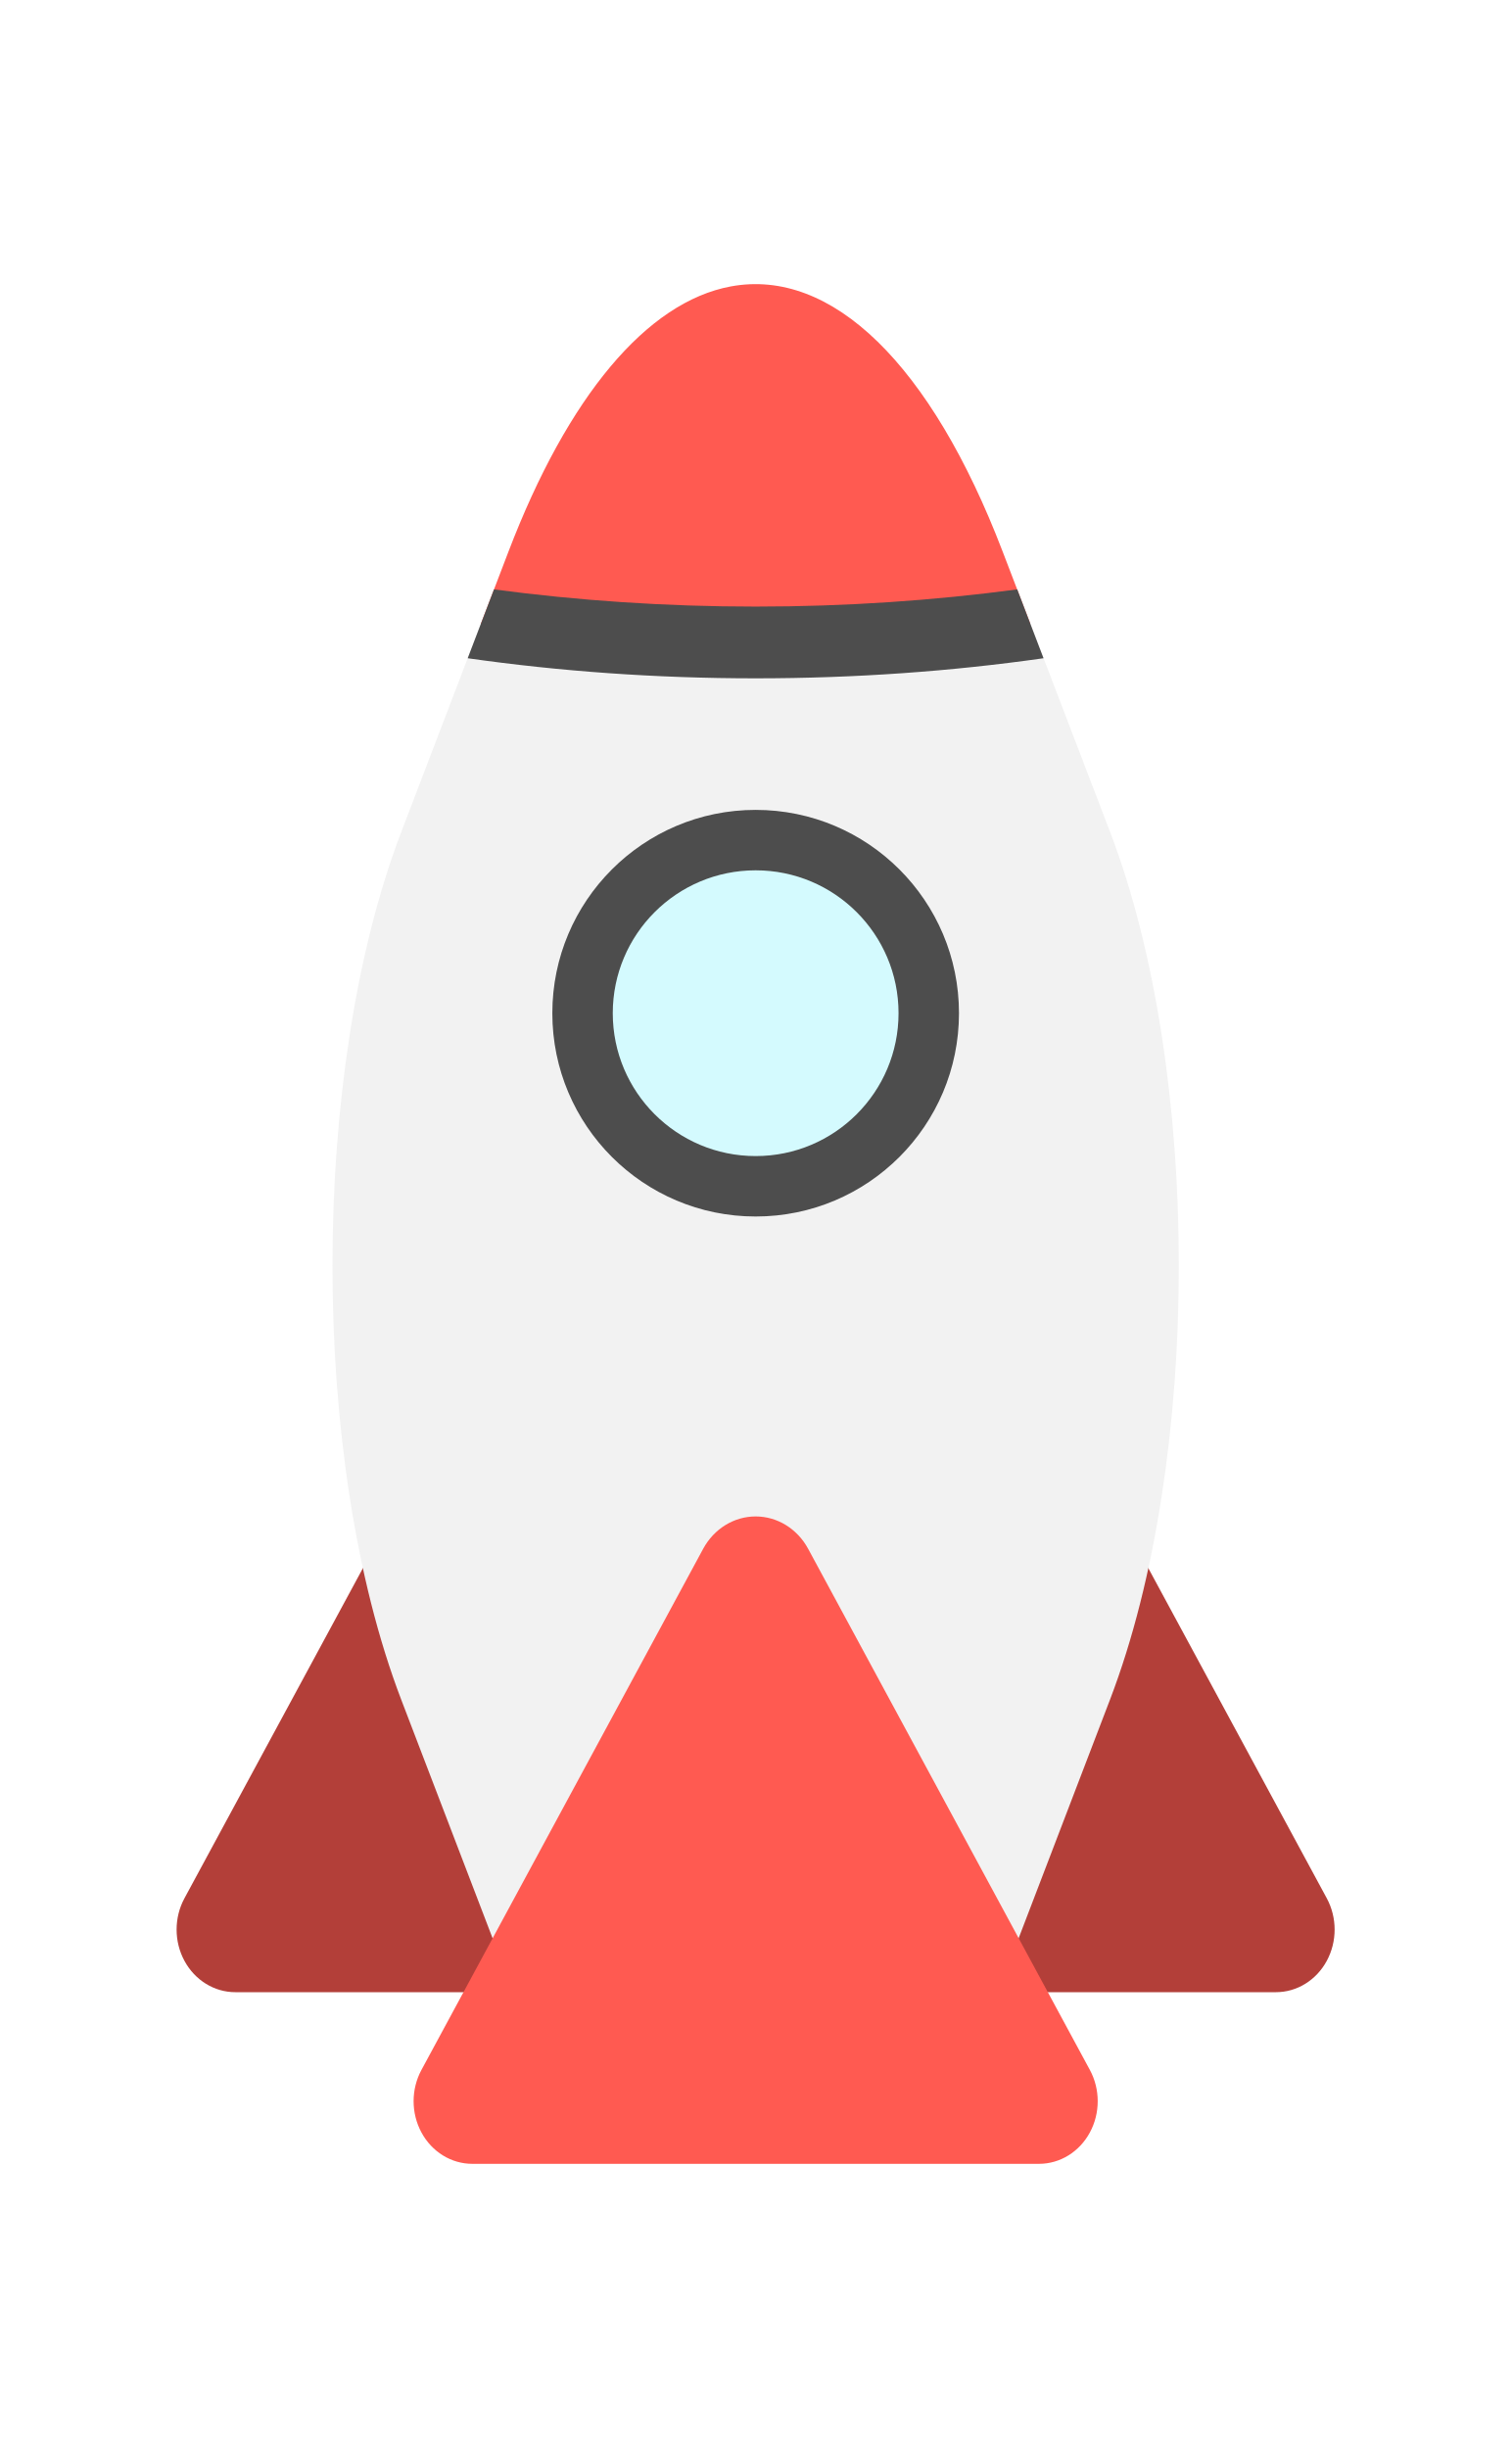
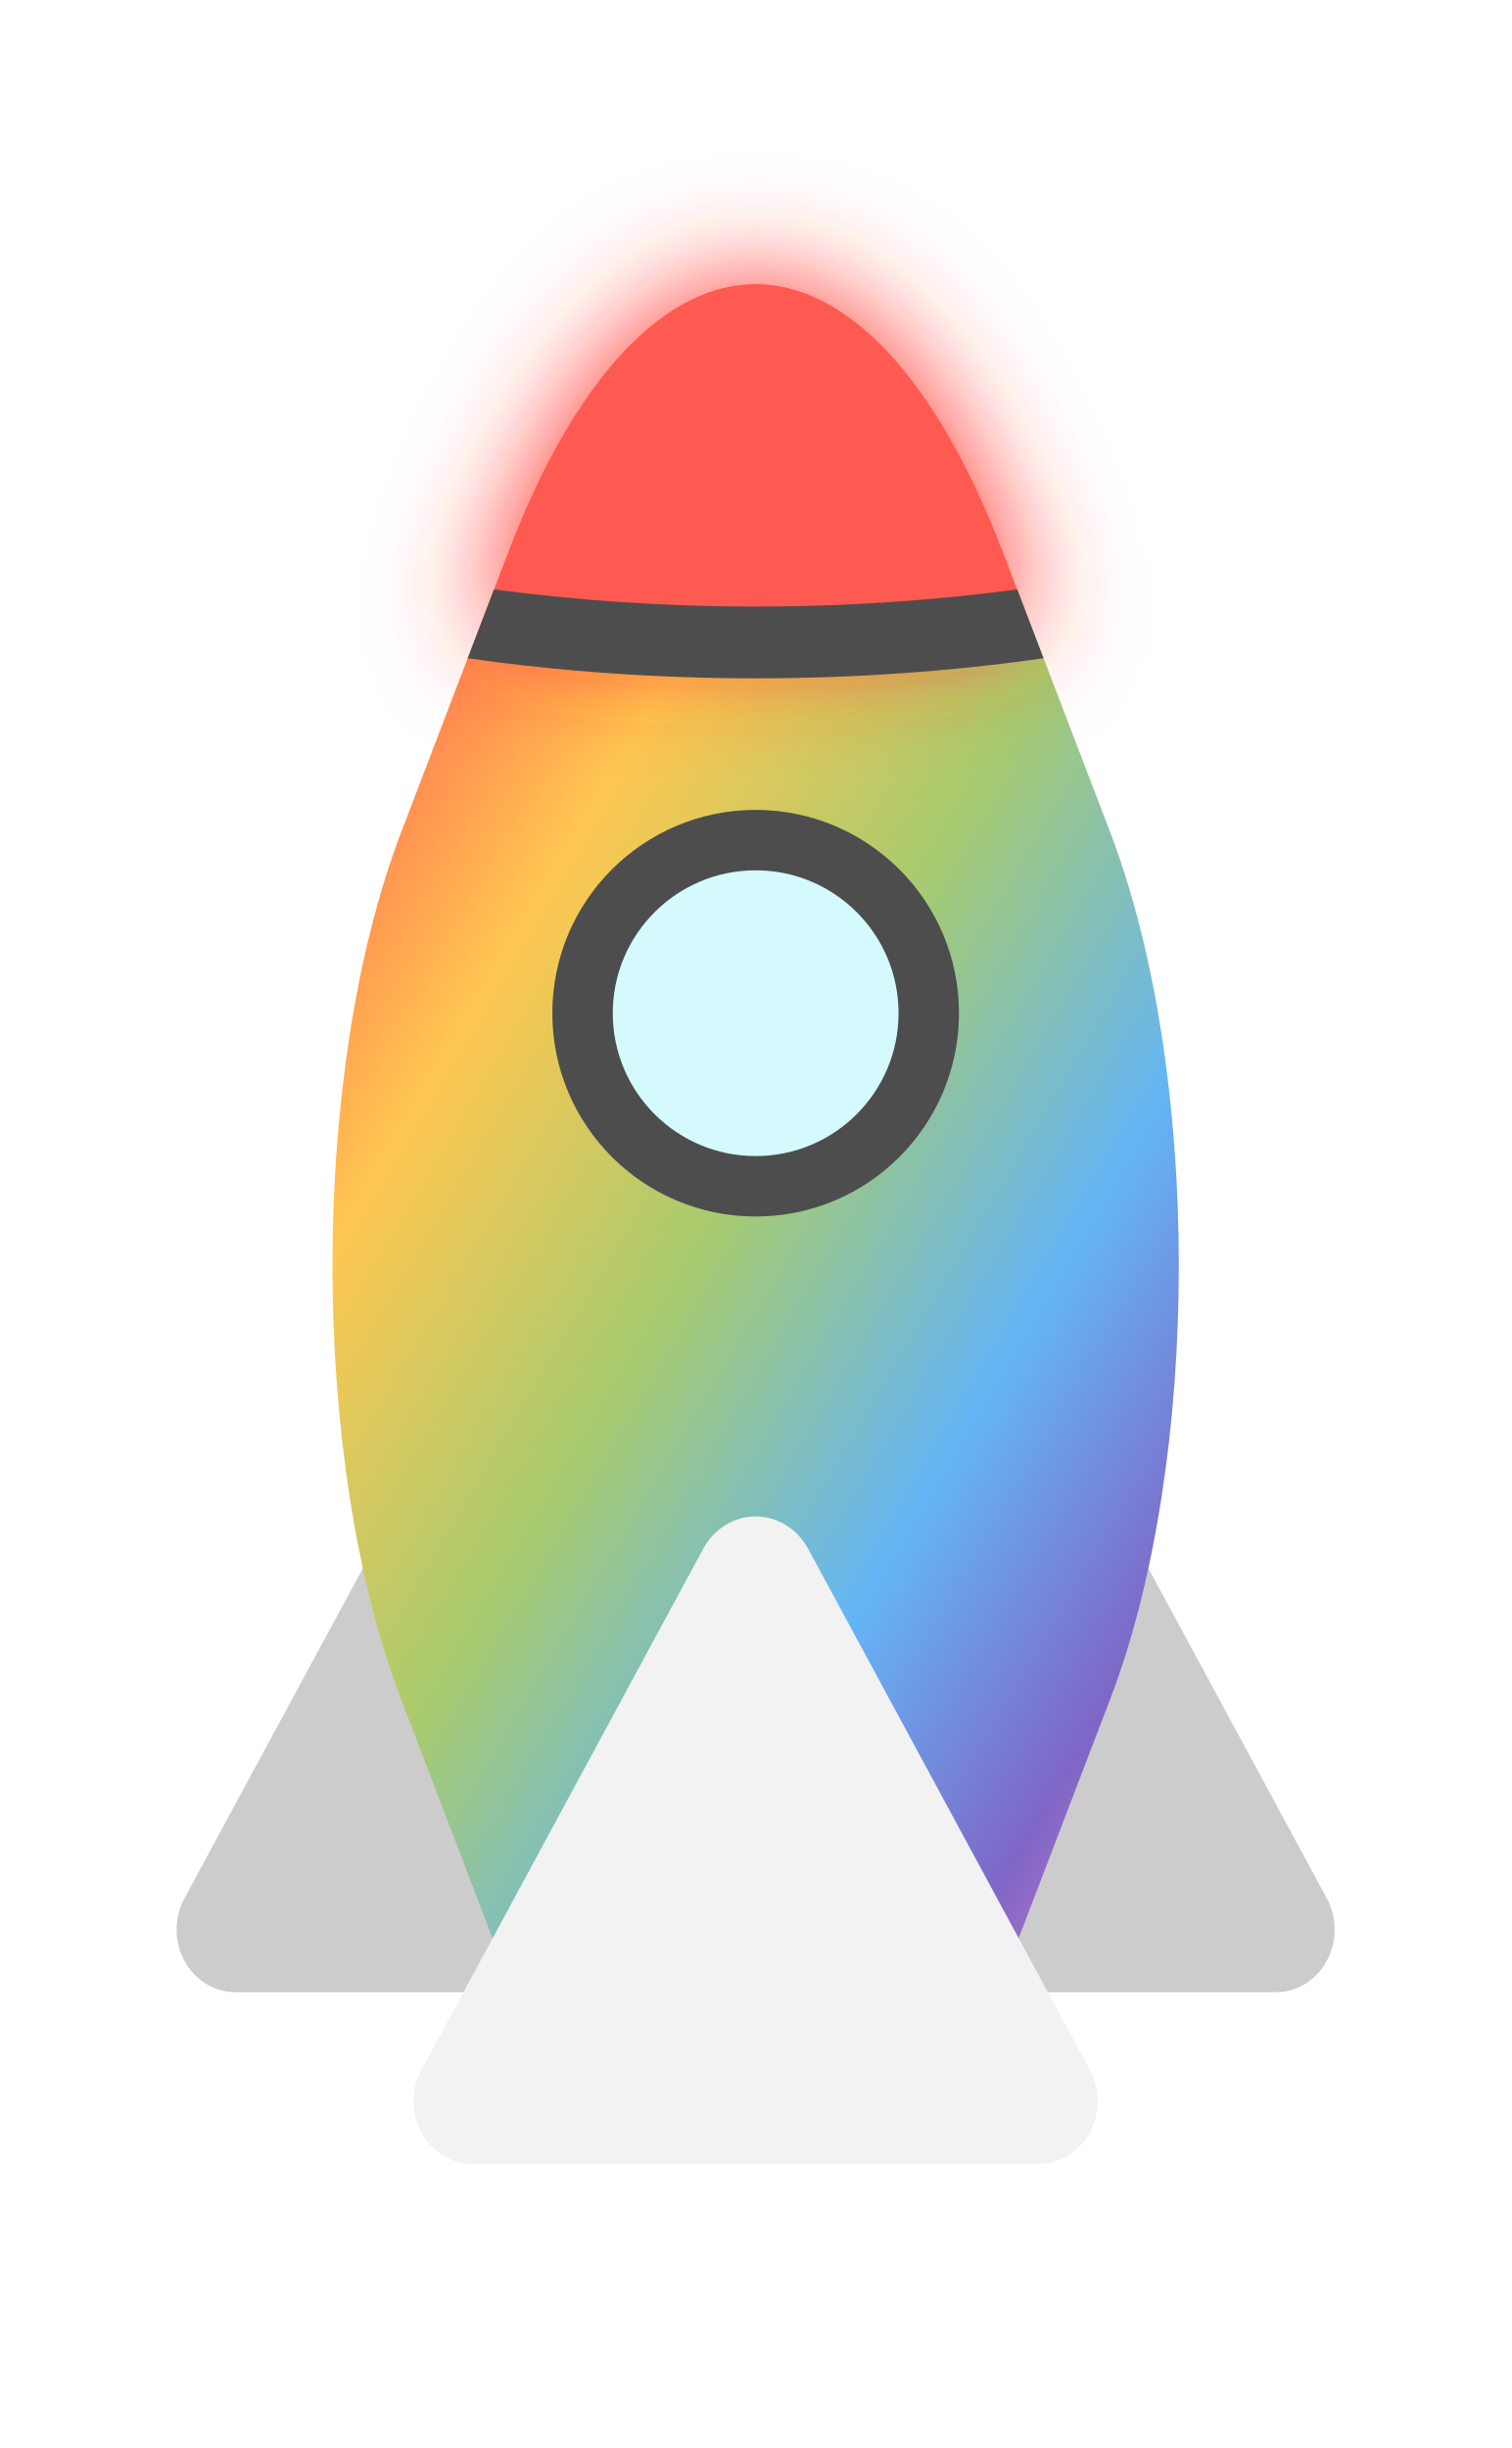
<svg xmlns="http://www.w3.org/2000/svg" width="50" height="81" viewBox="-2 -3 17.229 27.431" version="1.1" id="svg1">
-   <defs id="defs1" />
+   <defs id="defs1">
+     <linearGradient id="rainbowBodyGradient" x1="0%" y1="0%" x2="100%" y2="100%">
+       <stop offset="0%" stop-color="#ff5a51">
+         <animate attributeName="stop-color" values="#ff5a51;#ffc751;#a7cb6f;#64b5f6;#7f66c6;#ff8cc8;#ff5a51" dur="2.8s" repeatCount="indefinite" />
+       </stop>
+       <stop offset="22%" stop-color="#ffc751">
+         <animate attributeName="stop-color" values="#ffc751;#a7cb6f;#64b5f6;#7f66c6;#ff8cc8;#ff5a51;#ffc751" dur="2.8s" repeatCount="indefinite" />
+       </stop>
+       <stop offset="44%" stop-color="#a7cb6f">
+         <animate attributeName="stop-color" values="#a7cb6f;#64b5f6;#7f66c6;#ff8cc8;#ff5a51;#ffc751;#a7cb6f" dur="2.8s" repeatCount="indefinite" />
+       </stop>
+       <stop offset="66%" stop-color="#64b5f6">
+         <animate attributeName="stop-color" values="#64b5f6;#7f66c6;#ff8cc8;#ff5a51;#ffc751;#a7cb6f;#64b5f6" dur="2.8s" repeatCount="indefinite" />
+       </stop>
+       <stop offset="84%" stop-color="#7f66c6">
+         <animate attributeName="stop-color" values="#7f66c6;#ff8cc8;#ff5a51;#ffc751;#a7cb6f;#64b5f6;#7f66c6" dur="2.8s" repeatCount="indefinite" />
+       </stop>
+       <stop offset="100%" stop-color="#ff8cc8">
+         <animate attributeName="stop-color" values="#ff8cc8;#ff5a51;#ffc751;#a7cb6f;#64b5f6;#7f66c6;#ff8cc8" dur="2.8s" repeatCount="indefinite" />
+       </stop>
+     </linearGradient>
+     <filter id="noseConeGlow" x="-120%" y="-120%" width="340%" height="340%">
+       <feGaussianBlur in="SourceGraphic" stdDeviation="0.65" result="blur" />
+       <feColorMatrix in="blur" type="matrix" values="1 0 0 0 0                 0 0.26 0 0 0                 0 0 0.22 0 0                 0 0 0 1 0" result="redGlow" />
+       <feMerge>
+         <feMergeNode in="redGlow" />
+         <feMergeNode in="SourceGraphic" />
+       </feMerge>
+     </filter>
+     <style>
+       #rocket_body {
+         fill: url(#rainbowBodyGradient) !important;
+       }
+ 
+       #nose_cone {
+         fill: #ff5a51 !important;
+         filter: url(#noseConeGlow);
+         animation: noseGlowPulse 0.9s ease-in-out infinite alternate;
+         transform-box: fill-box;
+         transform-origin: center;
+       }
+ 
+       @keyframes noseGlowPulse {
+         0% {
+           opacity: 0.88;
+           filter: url(#noseConeGlow) drop-shadow(0 0 0.25px rgba(255,90,81,0.55));
+         }
+         100% {
+           opacity: 1;
+           filter: url(#noseConeGlow) drop-shadow(0 0 1.2px rgba(255,90,81,0.95));
+         }
+       }
+     </style>
+   </defs>
  <g id="layer1">
-     <path id="back_fin" style="fill:#b33f39;fill-opacity:1;stroke-width:0.157;stroke-linecap:round;stroke-linejoin:round" d="M 3.81 12.101 A 0.691 0.738 0 0 0 3.315 12.461 L 0.103 18.403 A 0.669 0.714 0 0 0 0.683 19.474 L 6.085 19.474 L 7.144 19.474 L 12.547 19.474 A 0.669 0.714 0 0 0 13.126 18.403 L 9.914 12.461 A 0.691 0.738 0 0 0 8.718 12.461 L 6.615 16.352 L 4.511 12.461 A 0.691 0.738 0 0 0 3.81 12.101 z " />
-     <path id="rocket_body" style="fill:#f2f2f2;stroke-width:0.194;stroke-linecap:round;stroke-linejoin:round;fill-opacity:1" d="M 3.482,3.872 2.575,6.245 A 2.678,6.996 0 0 0 2.574,16.138 l 1.463,3.821 h 5.155 l 1.463,-3.821 a 2.678,6.996 0 0 0 5.36e-4,-9.893 L 9.747,3.872 A 12.179,6.31 0 0 1 6.615,4.085 12.179,6.31 0 0 1 3.482,3.872 Z" />
+     <path id="back_fin" style="fill:#cccccc;fill-opacity:1;stroke-width:0.157;stroke-linecap:round;stroke-linejoin:round" d="M 3.81 12.101 A 0.691 0.738 0 0 0 3.315 12.461 L 0.103 18.403 A 0.669 0.714 0 0 0 0.683 19.474 L 6.085 19.474 L 7.144 19.474 L 12.547 19.474 A 0.669 0.714 0 0 0 13.126 18.403 L 9.914 12.461 A 0.691 0.738 0 0 0 8.718 12.461 L 6.615 16.352 L 4.511 12.461 A 0.691 0.738 0 0 0 3.81 12.101 z " />
+     <path id="rocket_body" style="fill:url(#rainbowBodyGradient);stroke-width:0.194;stroke-linecap:round;stroke-linejoin:round" d="M 3.482,3.872 2.575,6.245 A 2.678,6.996 0 0 0 2.574,16.138 l 1.463,3.821 h 5.155 l 1.463,-3.821 a 2.678,6.996 0 0 0 5.36e-4,-9.893 L 9.747,3.872 A 12.179,6.31 0 0 1 6.615,4.085 12.179,6.31 0 0 1 3.482,3.872 Z" />
    <circle style="fill:#4d4d4d;stroke-width:0.181;stroke-linecap:round;stroke-linejoin:round" id="path1-5" cx="6.615" cy="8.312" r="2.318" />
    <circle style="fill:#d4fafe;fill-opacity:1;stroke-width:0.127;stroke-linecap:round;stroke-linejoin:round" id="circle1-2" cx="6.615" cy="8.312" r="1.629" />
-     <path id="front_fin" style="fill:#ff5a51;stroke-width:0.157;stroke-linecap:round;stroke-linejoin:round;fill-opacity:1" d="M 9.845,21.431 H 3.384 A 0.669,0.714 0 0 1 2.805,20.36 l 3.212,-5.942 a 0.691,0.738 0 0 1 1.196,0 l 3.212,5.942 a 0.669,0.714 0 0 1 -0.579,1.071 z" />
+     <path id="front_fin" style="fill:#f2f2f2;stroke-width:0.157;stroke-linecap:round;stroke-linejoin:round;fill-opacity:1" d="M 9.845,21.431 H 3.384 A 0.669,0.714 0 0 1 2.805,20.36 l 3.212,-5.942 a 0.691,0.738 0 0 1 1.196,0 l 3.212,5.942 a 0.669,0.714 0 0 1 -0.579,1.071 z" />
    <path id="nose_cone" style="fill:#ff5a51;stroke:none;stroke-width:1.03;stroke-linecap:round;stroke-linejoin:round;fill-opacity:1" d="M 6.33 0.026 A 3.984 10.409 0 0 0 3.797 3.049 L 3.482 3.872 A 12.179 6.31 0 0 0 6.615 4.085 A 12.179 6.31 0 0 0 9.747 3.873 L 9.431 3.049 A 3.984 10.409 0 0 0 6.33 0.026 z " />
    <path id="path4" style="fill:#4d4d4d;stroke:none;stroke-width:1.03;stroke-linecap:round;stroke-linejoin:round" d="M 3.632 3.48 L 3.332 4.265 C 4.379 4.414 5.478 4.494 6.614 4.494 C 7.75 4.494 8.85 4.414 9.897 4.265 L 9.597 3.48 C 8.644 3.607 7.645 3.676 6.614 3.676 C 5.584 3.676 4.584 3.607 3.632 3.48 z " />
  </g>
</svg>
